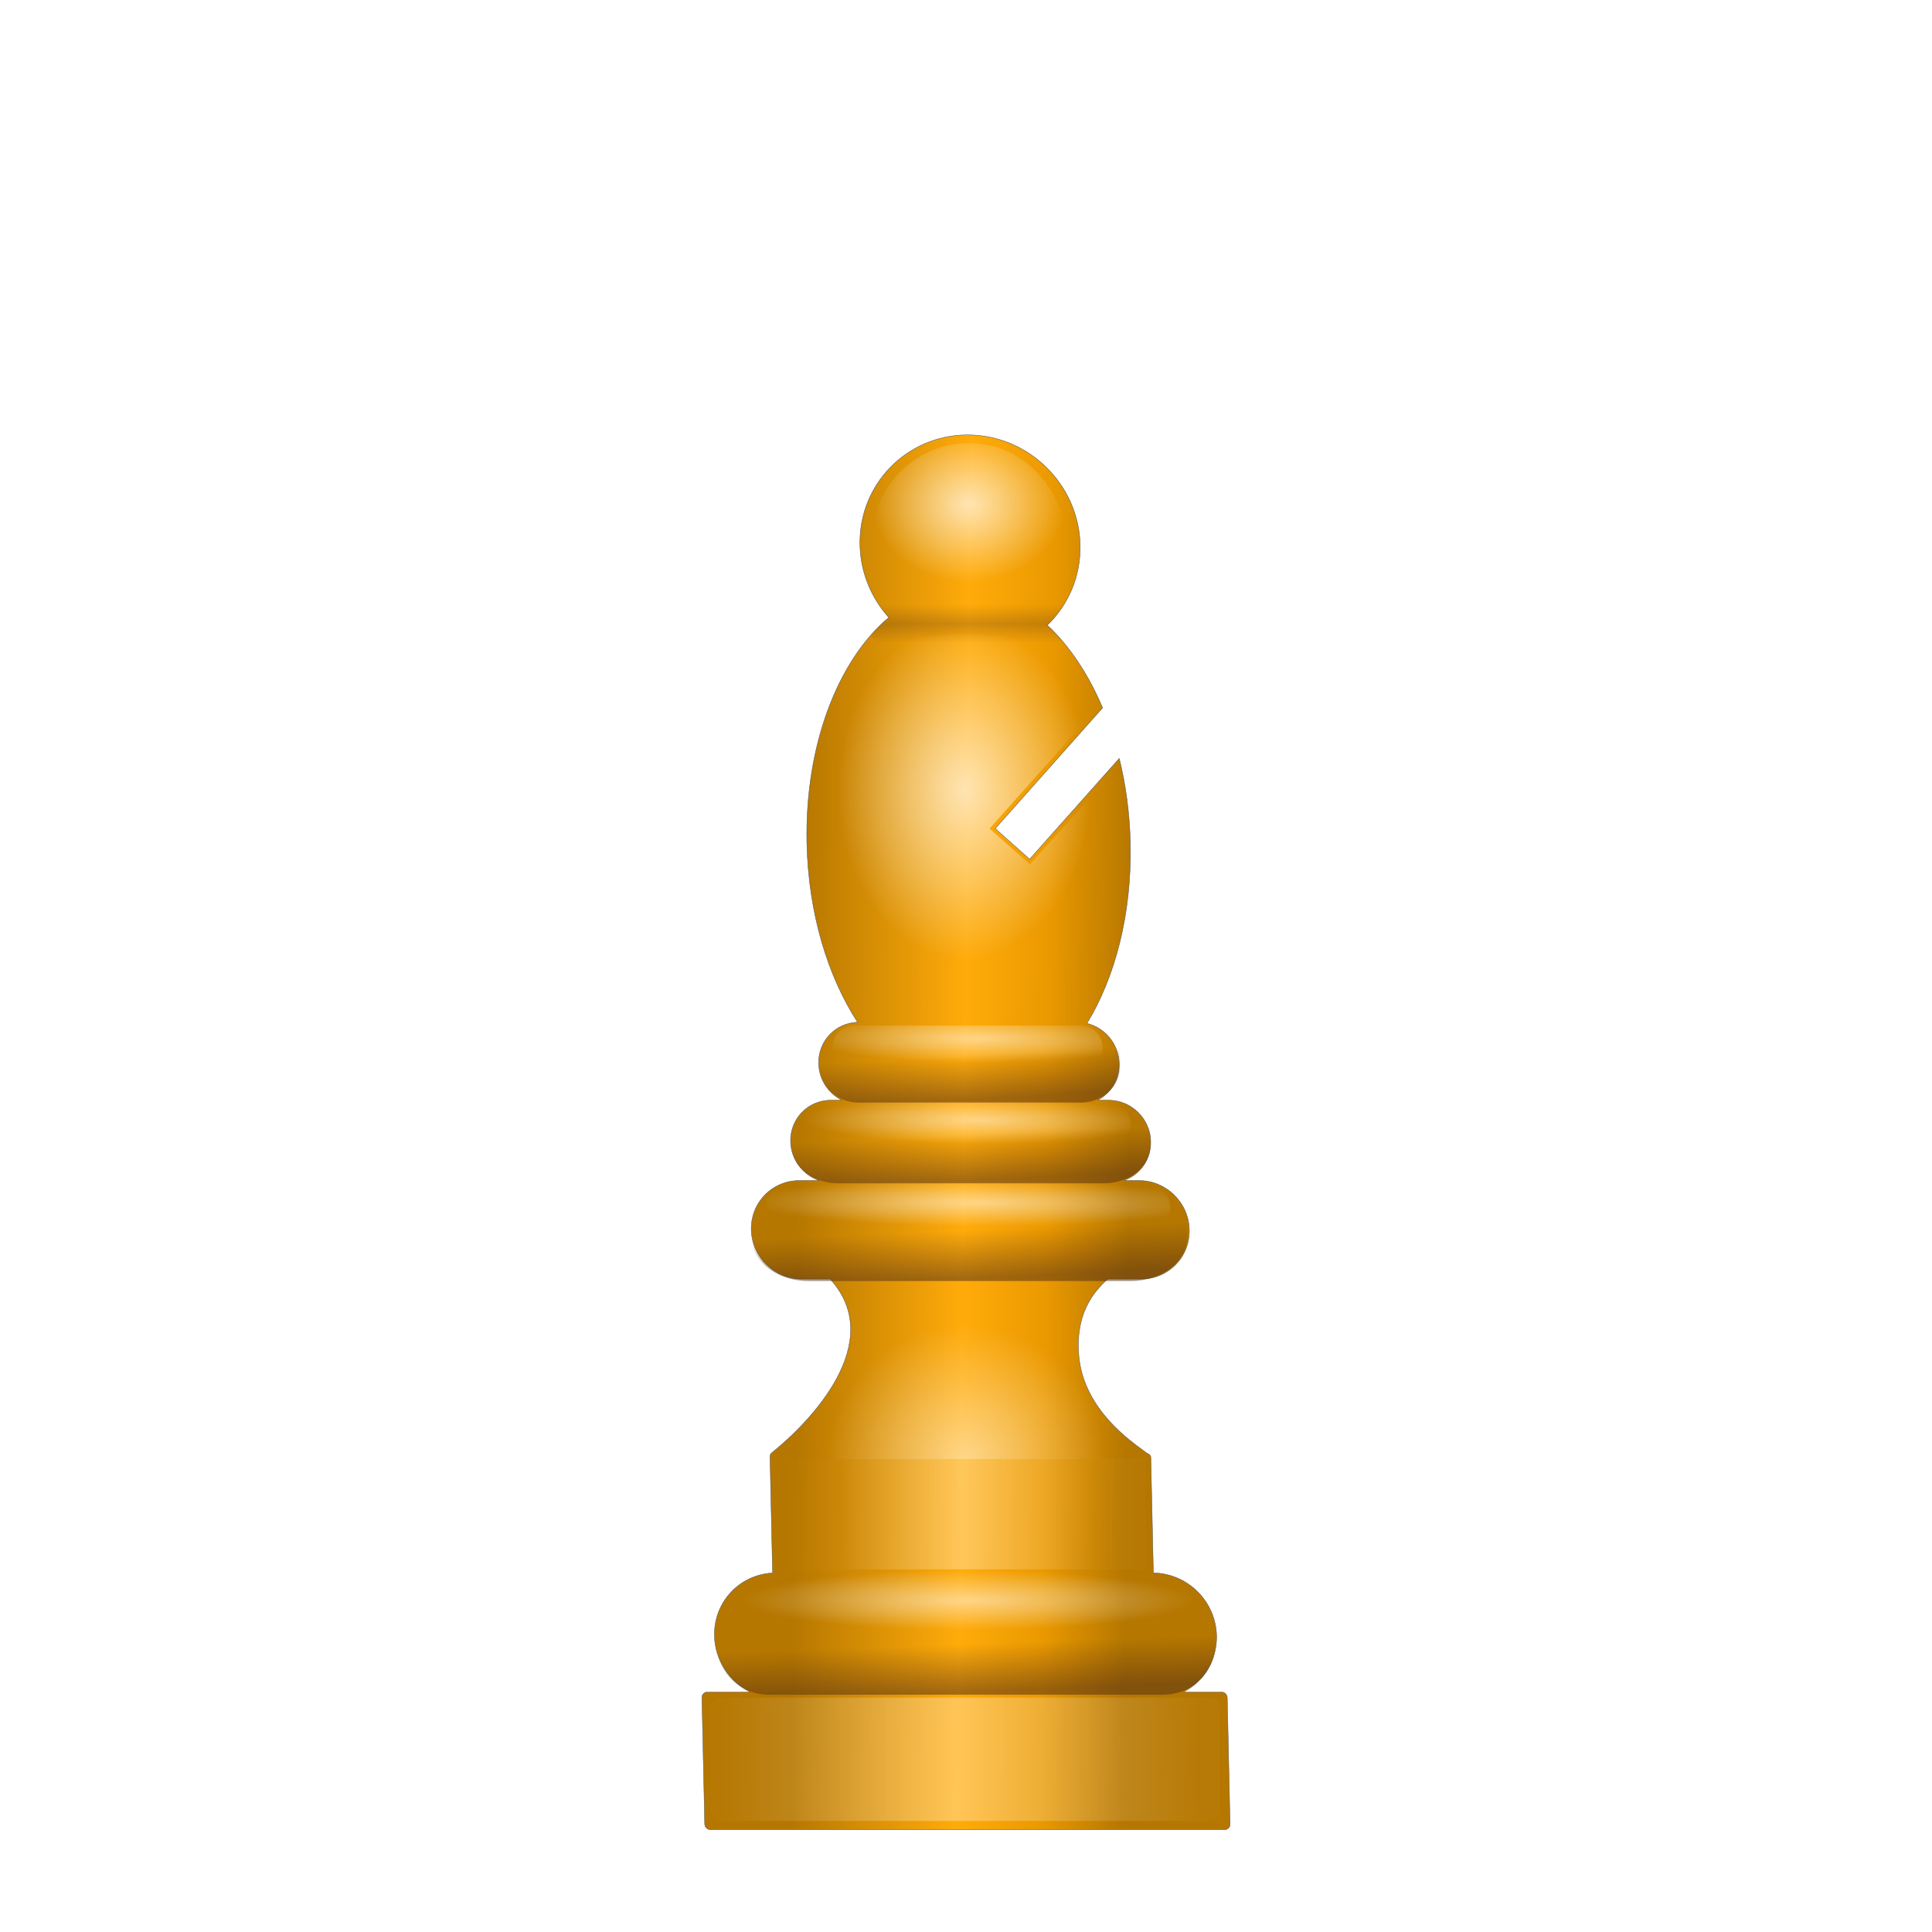
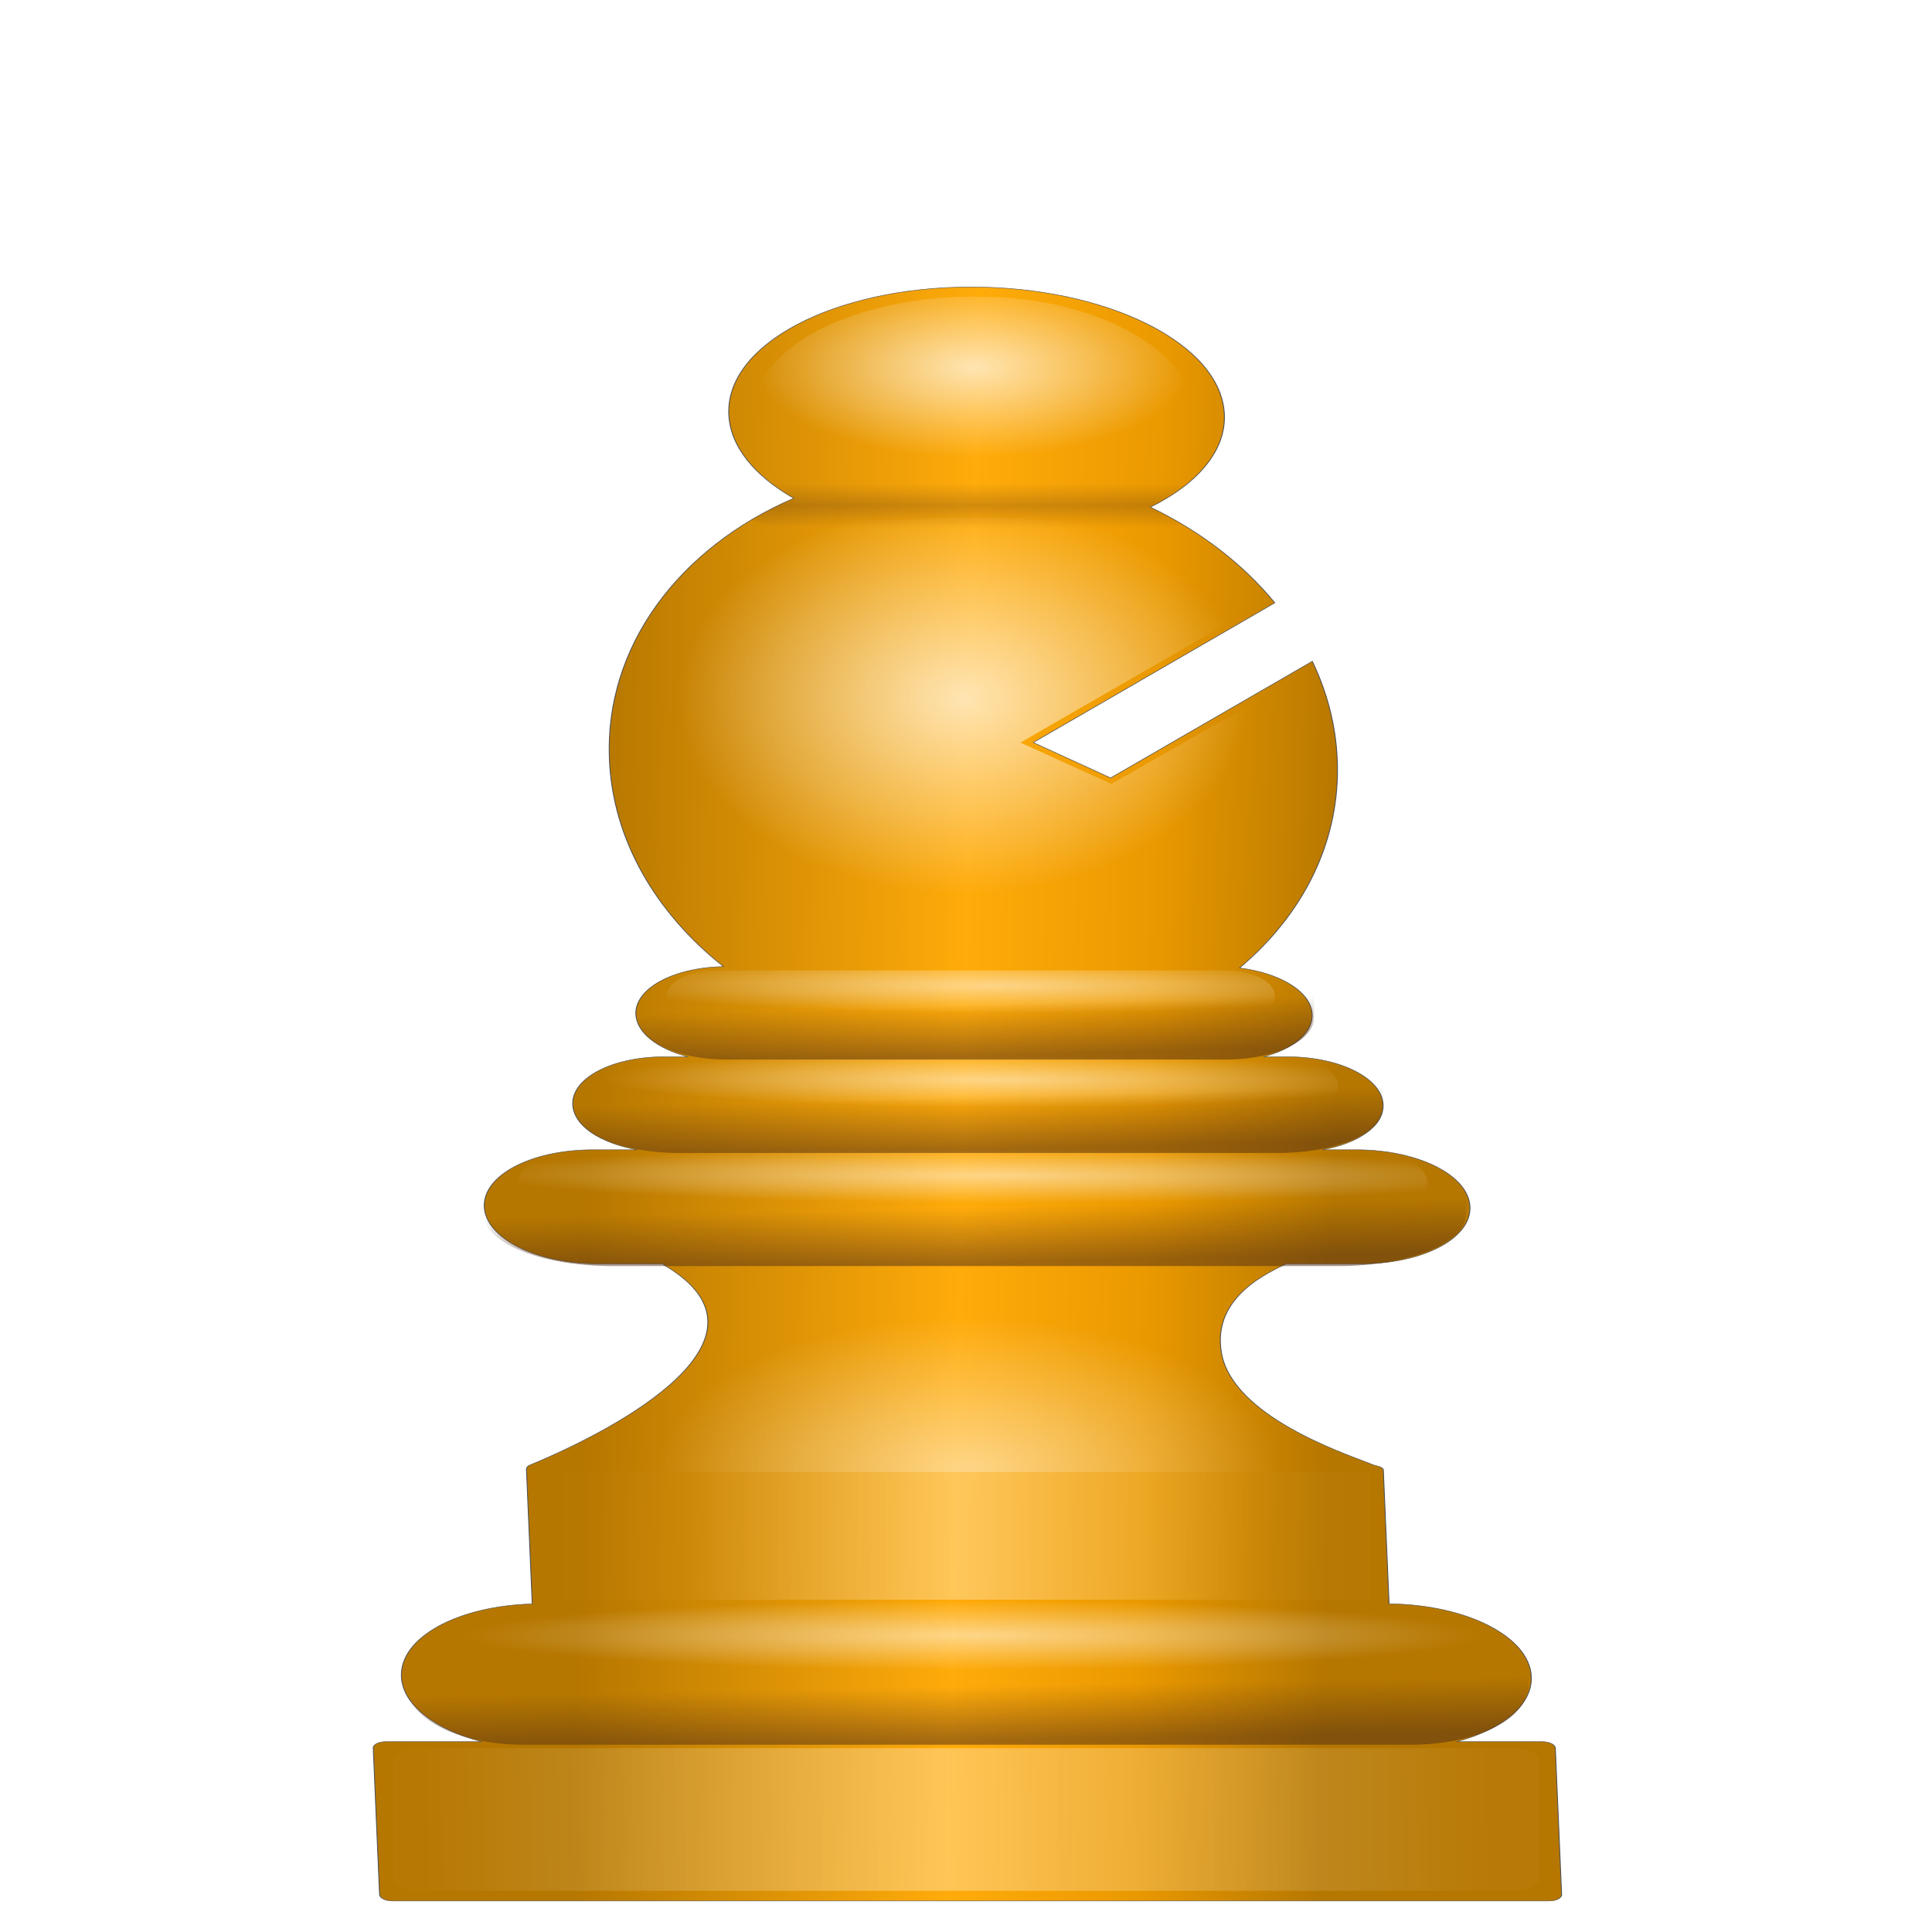
- <svg xmlns="http://www.w3.org/2000/svg" xmlns:xlink="http://www.w3.org/1999/xlink" version="1.0" width="45" height="45" id="svg3128">
+ <svg xmlns="http://www.w3.org/2000/svg" xmlns:xlink="http://www.w3.org/1999/xlink" version="1.0" width="35" height="35" id="svg3128">
  <defs id="defs3130">
    <linearGradient x1="-737.646" y1="-768.342" x2="-738.576" y2="-791.406" id="linearGradient5774" xlink:href="#linearGradient3525" gradientUnits="userSpaceOnUse" gradientTransform="matrix(1.142697,0,0,1,-508.0527,363.4624)" />
    <linearGradient x1="-737.646" y1="-768.342" x2="-738.576" y2="-791.406" id="linearGradient5777" xlink:href="#linearGradient3525" gradientUnits="userSpaceOnUse" gradientTransform="matrix(0.6886512,0,0,0.9360741,-838.8327,23.99669)" />
    <linearGradient x1="-737.646" y1="-768.342" x2="-738.576" y2="-791.406" id="linearGradient5780" xlink:href="#linearGradient3525" gradientUnits="userSpaceOnUse" gradientTransform="matrix(0.8234873,0,0,0.9627099,-739.5158,84.0206)" />
    <linearGradient x1="-443.979" y1="-730.861" x2="-443.979" y2="-711.887" id="linearGradient5783" xlink:href="#linearGradient5680" gradientUnits="userSpaceOnUse" gradientTransform="translate(-908.5234,-207.2751)" spreadMethod="pad" />
    <linearGradient x1="-737.646" y1="-768.342" x2="-738.576" y2="-791.406" id="linearGradient5786" xlink:href="#linearGradient3525" gradientUnits="userSpaceOnUse" gradientTransform="translate(-610.931,160.5527)" />
    <radialGradient cx="152.898" cy="886.255" r="66.244" fx="152.898" fy="886.255" id="radialGradient5789" xlink:href="#linearGradient4228" gradientUnits="userSpaceOnUse" gradientTransform="matrix(-1.375739,-1.1499432e-6,-1.1383924e-6,1.329109,-1134.658,-1696.952)" />
    <linearGradient x1="41.734" y1="-264.4" x2="247.516" y2="-264.4" id="linearGradient5792" xlink:href="#linearGradient3181" gradientUnits="userSpaceOnUse" gradientTransform="matrix(1.026385,0,0,1.040653,1183.472,-216.8268)" />
    <linearGradient x1="-60.187" y1="-148.752" x2="333.222" y2="-145.025" id="linearGradient5795" xlink:href="#linearGradient3181" gradientUnits="userSpaceOnUse" gradientTransform="matrix(1,0,0,1.040653,1186.917,-216.8268)" />
    <radialGradient cx="154.256" cy="25.652" r="66.244" fx="154.256" fy="25.652" id="radialGradient5799" xlink:href="#linearGradient4228" gradientUnits="userSpaceOnUse" gradientTransform="matrix(2.23632,-4.0725502e-6,3.9455668e-7,0.2964392,999.1593,-457.2543)" />
    <radialGradient cx="154.655" cy="-2310.155" r="66.244" fx="154.655" fy="-2310.155" id="radialGradient5803" xlink:href="#linearGradient4228" gradientUnits="userSpaceOnUse" gradientTransform="matrix(-0.9551359,1.0902788e-7,0,0.7708882,-1196.237,793.6642)" />
    <radialGradient cx="158.469" cy="-2139.213" r="66.244" fx="158.469" fy="-2139.213" id="radialGradient5807" xlink:href="#linearGradient4228" gradientUnits="userSpaceOnUse" gradientTransform="matrix(-1.259312,2.244742e-4,2.9884657e-4,1.679626,-1145.971,2746.085)" />
-     <radialGradient cx="177.334" cy="-418.874" r="80.203" fx="177.334" fy="-418.874" id="radialGradient5810" xlink:href="#linearGradient5582" gradientUnits="userSpaceOnUse" gradientTransform="matrix(1.396471,-6.9195386e-3,7.2457912e-4,0.1462313,1092.098,-582.1712)" />
-     <radialGradient cx="177.581" cy="-695.897" r="80.203" fx="177.581" fy="-695.897" id="radialGradient5813" xlink:href="#linearGradient5582" gradientUnits="userSpaceOnUse" gradientTransform="matrix(1.06435,-6.9195386e-3,9.5066854e-4,0.14623,1151.089,-582.1717)" />
+     <radialGradient cx="177.334" cy="-418.874" r="80.203" fx="177.334" fy="-418.874" id="radialGradient5810" xlink:href="#linearGradient5582" gradientUnits="userSpaceOnUse" gradientTransform="matrix(1.396471,-0.00691954,7.2457912e-4,0.1462313,1092.098,-582.1712)" />
+     <radialGradient cx="177.581" cy="-695.897" r="80.203" fx="177.581" fy="-695.897" id="radialGradient5813" xlink:href="#linearGradient5582" gradientUnits="userSpaceOnUse" gradientTransform="matrix(1.06435,-0.00691954,9.5066854e-4,0.14623,1151.089,-582.1717)" />
    <linearGradient id="linearGradient5582">
      <stop id="stop5584" style="stop-color:#ffffff;stop-opacity:1" offset="0" />
      <stop id="stop5586" style="stop-color:#ffffff;stop-opacity:0" offset="1" />
    </linearGradient>
-     <radialGradient cx="177.826" cy="-969.125" r="80.203" fx="177.826" fy="-969.125" id="radialGradient5816" xlink:href="#linearGradient5582" gradientUnits="userSpaceOnUse" gradientTransform="matrix(1.06435,-6.9195386e-3,9.5066854e-4,0.14623,1151.089,-582.1717)" />
+     <radialGradient cx="177.826" cy="-969.125" r="80.203" fx="177.826" fy="-969.125" id="radialGradient5816" xlink:href="#linearGradient5582" gradientUnits="userSpaceOnUse" gradientTransform="matrix(1.06435,-0.00691954,9.5066854e-4,0.14623,1151.089,-582.1717)" />
    <linearGradient x1="-1428.205" y1="-618.366" x2="-1265.642" y2="-616.707" id="linearGradient5819" xlink:href="#linearGradient5840" gradientUnits="userSpaceOnUse" />
    <linearGradient x1="-737.646" y1="-768.342" x2="-738.576" y2="-791.406" id="linearGradient3677" xlink:href="#linearGradient3525" gradientUnits="userSpaceOnUse" gradientTransform="matrix(0.6766871,0,0,0.6309049,-530.4616,-375.497)" />
    <linearGradient x1="-737.646" y1="-768.342" x2="-738.576" y2="-791.406" id="linearGradient3673" xlink:href="#linearGradient3525" gradientUnits="userSpaceOnUse" gradientTransform="matrix(0.8150688,0,0,0.8788087,-428.5065,-146.0822)" />
    <linearGradient x1="-737.646" y1="-768.342" x2="-738.576" y2="-791.406" id="linearGradient3669" xlink:href="#linearGradient3525" gradientUnits="userSpaceOnUse" gradientTransform="translate(-293.4053,-4.44997)" />
    <linearGradient x1="-737.646" y1="-768.342" x2="-738.576" y2="-791.406" id="linearGradient3665" xlink:href="#linearGradient3525" gradientUnits="userSpaceOnUse" gradientTransform="matrix(1.119512,0,0,1.051939,-206.5186,401.066)" />
    <linearGradient id="linearGradient5420">
      <stop id="stop5422" style="stop-color:#ffffff;stop-opacity:1" offset="0" />
      <stop id="stop5424" style="stop-color:#ffffff;stop-opacity:0" offset="1" />
    </linearGradient>
    <radialGradient cx="-805.836" cy="-986.423" r="25.199" fx="-805.836" fy="-986.423" id="radialGradient5790" xlink:href="#linearGradient5420" gradientUnits="userSpaceOnUse" gradientTransform="matrix(1.207347,2.0640784e-6,-1.0350872e-6,0.6995995,166.3835,-296.0836)" />
-     <radialGradient cx="-813.804" cy="-931.851" r="128.444" fx="-813.804" fy="-931.851" id="radialGradient3637" xlink:href="#linearGradient8558" gradientUnits="userSpaceOnUse" gradientTransform="matrix(-0.8986335,1.9940634e-2,3.9103012e-2,1.762193,-1722.11,590.2846)" />
+     <radialGradient cx="-813.804" cy="-931.851" r="128.444" fx="-813.804" fy="-931.851" id="radialGradient3637" xlink:href="#linearGradient8558" gradientUnits="userSpaceOnUse" gradientTransform="matrix(-0.8986335,0.01994063,0.03910301,1.762193,-1722.11,590.2846)" />
    <radialGradient cx="-820.078" cy="-748.451" r="82.007" fx="-820.078" fy="-748.451" id="radialGradient3640" xlink:href="#linearGradient3446" gradientUnits="userSpaceOnUse" gradientTransform="matrix(1.280422,-6.209337e-8,5.8586999e-7,0.1848759,2075.175,-664.9117)" />
    <radialGradient cx="-820.078" cy="-748.451" r="82.007" fx="-820.078" fy="-748.451" id="radialGradient3643" xlink:href="#linearGradient3446" gradientUnits="userSpaceOnUse" gradientTransform="matrix(1.076363,-5.2363565e-8,4.9250079e-7,0.1559065,1906.121,-729.9962)" />
    <radialGradient cx="155.569" cy="-469.582" r="66.244" fx="155.569" fy="-469.582" id="radialGradient3646" xlink:href="#linearGradient4228" gradientUnits="userSpaceOnUse" gradientTransform="matrix(1.355042,-3.6795125e-6,6.6053125e-7,0.2388394,815.6404,-771.8855)" />
    <radialGradient cx="152.898" cy="886.255" r="66.244" fx="152.898" fy="886.255" id="radialGradient3649" xlink:href="#linearGradient4228" gradientUnits="userSpaceOnUse" gradientTransform="matrix(-1.375739,-3.2714855e-6,-1.1383924e-6,3.781195,-817.5441,-3872.459)" />
    <linearGradient x1="41.734" y1="-264.4" x2="247.516" y2="-264.4" id="linearGradient3652" xlink:href="#linearGradient3181" gradientUnits="userSpaceOnUse" gradientTransform="matrix(1.026385,0,0,1.040653,866.3579,-219.16)" />
    <linearGradient x1="-60.187" y1="-148.752" x2="333.222" y2="-145.025" id="linearGradient3655" xlink:href="#linearGradient3181" gradientUnits="userSpaceOnUse" gradientTransform="matrix(1,0,0,1.040653,869.8025,-219.16)" />
    <radialGradient cx="154.256" cy="25.652" r="66.244" fx="154.256" fy="25.652" id="radialGradient3658" xlink:href="#linearGradient4228" gradientUnits="userSpaceOnUse" gradientTransform="matrix(2.23632,-4.0725502e-6,3.9455668e-7,0.2964392,682.0453,-459.5875)" />
    <linearGradient x1="-1107.805" y1="-788.849" x2="-946.494" y2="-790.222" id="linearGradient3661" xlink:href="#linearGradient5840" gradientUnits="userSpaceOnUse" />
    <linearGradient x1="-737.646" y1="-768.342" x2="-738.576" y2="-791.406" id="linearGradient11985" xlink:href="#linearGradient3525" gradientUnits="userSpaceOnUse" gradientTransform="matrix(1.126243,0,0,1,91.70154,364.2942)" />
    <linearGradient x1="-737.646" y1="-768.342" x2="-738.576" y2="-791.406" id="linearGradient11983" xlink:href="#linearGradient3525" gradientUnits="userSpaceOnUse" gradientTransform="matrix(0.6843937,0,0,0.9031811,-231.637,-160.8275)" />
    <linearGradient id="linearGradient5496">
      <stop id="stop5498" style="stop-color:#ffffff;stop-opacity:1" offset="0" />
      <stop id="stop5500" style="stop-color:#ffffff;stop-opacity:0" offset="1" />
    </linearGradient>
-     <radialGradient cx="-822.109" cy="-1076.481" r="62.19" fx="-822.109" fy="-1076.481" id="radialGradient11981" xlink:href="#linearGradient5496" gradientUnits="userSpaceOnUse" gradientTransform="matrix(-2.0654343e-2,1.568903,1.055561,1.3896287e-2,387.7352,153.8451)" />
-     <radialGradient cx="-813.804" cy="-931.851" r="128.444" fx="-813.804" fy="-931.851" id="radialGradient11979" xlink:href="#linearGradient8558" gradientUnits="userSpaceOnUse" gradientTransform="matrix(-0.8986335,1.9940634e-2,3.9103012e-2,1.762193,-1429.023,594.5518)" />
+     <radialGradient cx="-822.109" cy="-1076.481" r="62.19" fx="-822.109" fy="-1076.481" id="radialGradient11981" xlink:href="#linearGradient5496" gradientUnits="userSpaceOnUse" gradientTransform="matrix(-0.02065434,1.568903,1.055561,0.01389629,387.7352,153.8451)" />
+     <radialGradient cx="-813.804" cy="-931.851" r="128.444" fx="-813.804" fy="-931.851" id="radialGradient11979" xlink:href="#linearGradient8558" gradientUnits="userSpaceOnUse" gradientTransform="matrix(-0.8986335,0.01994063,0.03910301,1.762193,-1429.023,594.5518)" />
    <radialGradient cx="-820.078" cy="-748.451" r="82.007" fx="-820.078" fy="-748.451" id="radialGradient11977" xlink:href="#linearGradient3446" gradientUnits="userSpaceOnUse" gradientTransform="matrix(1.280422,-6.209337e-8,5.8586999e-7,0.1848759,1782.088,-660.6446)" />
    <linearGradient x1="-737.646" y1="-768.342" x2="-738.576" y2="-791.406" id="linearGradient11975" xlink:href="#linearGradient3525" gradientUnits="userSpaceOnUse" gradientTransform="matrix(0.8254883,0,0,0.9354541,-127.4648,-96.36177)" />
    <linearGradient id="linearGradient3446">
      <stop id="stop3448" style="stop-color:#ffffff;stop-opacity:1" offset="0" />
      <stop id="stop3450" style="stop-color:#ffffff;stop-opacity:0" offset="1" />
    </linearGradient>
    <radialGradient cx="-820.078" cy="-748.451" r="82.007" fx="-820.078" fy="-748.451" id="radialGradient11973" xlink:href="#linearGradient3446" gradientUnits="userSpaceOnUse" gradientTransform="matrix(1.076363,-5.2363565e-8,4.9250079e-7,0.1559065,1613.035,-725.7291)" />
    <radialGradient cx="155.569" cy="-469.582" r="66.244" fx="155.569" fy="-469.582" id="radialGradient11971" xlink:href="#linearGradient4228" gradientUnits="userSpaceOnUse" gradientTransform="matrix(1.355042,-3.6795125e-6,6.6053125e-7,0.2388394,522.554,-767.6184)" />
    <radialGradient cx="152.898" cy="886.255" r="66.244" fx="152.898" fy="886.255" id="radialGradient11969" xlink:href="#linearGradient4228" gradientUnits="userSpaceOnUse" gradientTransform="matrix(-1.375739,-3.2714855e-6,-1.1383924e-6,3.781195,-524.4577,-3868.192)" />
    <linearGradient x1="41.734" y1="-264.4" x2="247.516" y2="-264.4" id="linearGradient11967" xlink:href="#linearGradient3181" gradientUnits="userSpaceOnUse" gradientTransform="matrix(1.026385,0,0,1.040653,573.2715,-214.8929)" />
    <linearGradient x1="-60.187" y1="-148.752" x2="333.222" y2="-145.025" id="linearGradient11965" xlink:href="#linearGradient3181" gradientUnits="userSpaceOnUse" gradientTransform="matrix(1,0,0,1.040653,576.716,-214.8929)" />
    <radialGradient cx="154.256" cy="25.652" r="66.244" fx="154.256" fy="25.652" id="radialGradient11963" xlink:href="#linearGradient4228" gradientUnits="userSpaceOnUse" gradientTransform="matrix(2.23632,-4.0725502e-6,3.9455668e-7,0.2964392,388.9589,-455.3204)" />
    <linearGradient x1="-737.646" y1="-768.342" x2="-738.576" y2="-791.406" id="linearGradient11961" xlink:href="#linearGradient3525" gradientUnits="userSpaceOnUse" />
    <linearGradient x1="-813.761" y1="-772.046" x2="-652.45" y2="-777.62" id="linearGradient11959" xlink:href="#linearGradient5840" gradientUnits="userSpaceOnUse" />
    <linearGradient x1="-737.646" y1="-768.342" x2="-738.576" y2="-791.406" id="linearGradient5871" xlink:href="#linearGradient3525" gradientUnits="userSpaceOnUse" gradientTransform="matrix(0.901854,0,0,0.571795,-970.9339,39.0324)" />
    <linearGradient x1="-737.646" y1="-768.342" x2="-738.576" y2="-791.406" id="linearGradient5874" xlink:href="#linearGradient3525" gradientUnits="userSpaceOnUse" gradientTransform="matrix(0.5213584,0,0,0.571795,-1253.373,-176.4262)" />
    <linearGradient x1="-737.646" y1="-768.342" x2="-738.576" y2="-791.406" id="linearGradient5877" xlink:href="#linearGradient3525" gradientUnits="userSpaceOnUse" gradientTransform="matrix(0.7095268,0,0,1,-1113.754,118.2257)" />
    <linearGradient x1="-443.979" y1="-728.637" x2="-443.979" y2="-717.446" id="linearGradient5880" xlink:href="#linearGradient5680" gradientUnits="userSpaceOnUse" gradientTransform="matrix(1.644865,0,0,1,-914.4795,15.8421)" spreadMethod="pad" />
    <linearGradient x1="41.734" y1="-264.4" x2="247.516" y2="-264.4" id="linearGradient5883" xlink:href="#linearGradient3181" gradientUnits="userSpaceOnUse" gradientTransform="matrix(0.8684956,0,0,1.876428,1494.303,-268.1801)" />
-     <radialGradient cx="-289.323" cy="-423.346" r="99.436" fx="-289.323" fy="-423.346" id="radialGradient5886" xlink:href="#linearGradient8558" gradientUnits="userSpaceOnUse" gradientTransform="matrix(0.5378467,-4.7434514e-3,7.0968356e-4,0.1289604,1790.469,-586.8958)" />
-     <radialGradient cx="-289.323" cy="-423.346" r="99.436" fx="-289.323" fy="-423.346" id="radialGradient5889" xlink:href="#linearGradient8558" gradientUnits="userSpaceOnUse" gradientTransform="matrix(0.7480353,-7.2990757e-3,9.8702541e-4,0.1984403,1850.458,-606.3298)" />
+     <radialGradient cx="-289.323" cy="-423.346" r="99.436" fx="-289.323" fy="-423.346" id="radialGradient5886" xlink:href="#linearGradient8558" gradientUnits="userSpaceOnUse" gradientTransform="matrix(0.5378467,-0.00474345,7.0968356e-4,0.1289604,1790.469,-586.8958)" />
+     <radialGradient cx="-289.323" cy="-423.346" r="99.436" fx="-289.323" fy="-423.346" id="radialGradient5889" xlink:href="#linearGradient8558" gradientUnits="userSpaceOnUse" gradientTransform="matrix(0.7480353,-0.00729908,9.8702541e-4,0.1984403,1850.458,-606.3298)" />
    <linearGradient id="linearGradient8558">
      <stop id="stop8560" style="stop-color:#ffffff;stop-opacity:1" offset="0" />
      <stop id="stop8562" style="stop-color:#ffffff;stop-opacity:0" offset="1" />
    </linearGradient>
-     <radialGradient cx="-289.323" cy="-423.346" r="99.436" fx="-289.323" fy="-423.346" id="radialGradient5892" xlink:href="#linearGradient8558" gradientUnits="userSpaceOnUse" gradientTransform="matrix(1.04715,-5.311368e-3,1.3817042e-3,0.1444004,1936.594,-376.269)" />
+     <radialGradient cx="-289.323" cy="-423.346" r="99.436" fx="-289.323" fy="-423.346" id="radialGradient5892" xlink:href="#linearGradient8558" gradientUnits="userSpaceOnUse" gradientTransform="matrix(1.04715,-0.00531137,0.0013817,0.1444004,1936.594,-376.269)" />
    <radialGradient cx="152.898" cy="886.255" r="66.244" fx="152.898" fy="886.255" id="radialGradient5895" xlink:href="#linearGradient4228" gradientUnits="userSpaceOnUse" gradientTransform="matrix(-1.456268,-2.164374e-6,-1.8315257e-6,2.252527,-1410.052,-2450.133)" />
    <linearGradient x1="41.734" y1="-264.4" x2="247.516" y2="-264.4" id="linearGradient5898" xlink:href="#linearGradient3181" gradientUnits="userSpaceOnUse" gradientTransform="matrix(1.148526,0,0,1.053263,1451.092,-92.78182)" />
    <linearGradient x1="-1702.272" y1="-622.191" x2="-1568.028" y2="-623.783" id="linearGradient5901" xlink:href="#linearGradient5840" gradientUnits="userSpaceOnUse" />
    <linearGradient id="linearGradient9854">
      <stop id="stop9856" style="stop-color:#7c5000;stop-opacity:0.698" offset="0" />
      <stop id="stop9858" style="stop-color:#9e6700;stop-opacity:0" offset="1" />
    </linearGradient>
    <linearGradient x1="-1991.317" y1="-665.365" x2="-1921.168" y2="-669.299" id="linearGradient12101" xlink:href="#linearGradient9854" gradientUnits="userSpaceOnUse" gradientTransform="translate(14.07862,5.528165)" />
-     <radialGradient cx="-1890.621" cy="-704.36" r="37.579" fx="-1890.621" fy="-704.36" id="radialGradient12104" xlink:href="#linearGradient5946" gradientUnits="userSpaceOnUse" gradientTransform="matrix(2.125536,0.1743785,-4.8309293e-2,0.588852,2105.968,46.97171)" />
+     <radialGradient cx="-1890.621" cy="-704.36" r="37.579" fx="-1890.621" fy="-704.36" id="radialGradient12104" xlink:href="#linearGradient5946" gradientUnits="userSpaceOnUse" gradientTransform="matrix(2.125536,0.1743785,-0.04830929,0.588852,2105.968,46.97171)" />
    <linearGradient id="linearGradient5946">
      <stop id="stop5952" style="stop-color:#c37f00;stop-opacity:0.698" offset="0" />
      <stop id="stop5954" style="stop-color:#9e6700;stop-opacity:0" offset="1" />
    </linearGradient>
    <radialGradient cx="-1817.361" cy="-512.957" r="38.487" fx="-1817.361" fy="-512.957" id="radialGradient12107" xlink:href="#linearGradient5946" gradientUnits="userSpaceOnUse" gradientTransform="matrix(0.6848221,0.4325177,-0.6351351,1.005634,-892.9723,799.2815)" />
    <linearGradient x1="-737.646" y1="-768.342" x2="-738.576" y2="-791.406" id="linearGradient12110" xlink:href="#linearGradient3525" gradientUnits="userSpaceOnUse" gradientTransform="matrix(0.9675805,0,0,1,-1172.331,378.9221)" />
    <radialGradient cx="-388.359" cy="-695.49" r="25.15" fx="-388.359" fy="-695.49" id="radialGradient12113" xlink:href="#linearGradient10876" gradientUnits="userSpaceOnUse" gradientTransform="matrix(-2.06171,-2.466233,-0.9267371,1.464039,-3265.262,-538.5127)" />
    <radialGradient cx="-388.359" cy="-695.49" r="25.15" fx="-388.359" fy="-695.49" id="radialGradient12116" xlink:href="#linearGradient10876" gradientUnits="userSpaceOnUse" gradientTransform="matrix(-2.127775,-0.7659825,-0.19245,1.182872,-2867.193,-223.0554)" />
    <radialGradient cx="-310.313" cy="-467.071" r="85.877" fx="-310.313" fy="-467.071" id="radialGradient12119" xlink:href="#linearGradient4228" gradientUnits="userSpaceOnUse" gradientTransform="matrix(-0.4162423,-2.159265,-0.8154007,0.2527145,-2387.886,-1004.893)" />
    <linearGradient id="linearGradient10876">
      <stop id="stop10878" style="stop-color:#ffffff;stop-opacity:1" offset="0" />
      <stop id="stop10880" style="stop-color:#ffffff;stop-opacity:0" offset="1" />
    </linearGradient>
-     <radialGradient cx="-395.669" cy="-702.503" r="25.15" fx="-395.669" fy="-702.503" id="radialGradient12122" xlink:href="#linearGradient10876" gradientUnits="userSpaceOnUse" gradientTransform="matrix(-0.8792228,5.0911946e-3,-9.3106379e-3,0.3022382,-2155.131,-505.9624)" />
-     <radialGradient cx="-334.302" cy="-764.838" r="94.433" fx="-334.302" fy="-764.838" id="radialGradient12125" xlink:href="#linearGradient4228" gradientUnits="userSpaceOnUse" gradientTransform="matrix(-1.490001,-0.2147937,-2.9131883e-2,0.1970226,-2378.05,-697.7724)" />
+     <radialGradient cx="-395.669" cy="-702.503" r="25.15" fx="-395.669" fy="-702.503" id="radialGradient12122" xlink:href="#linearGradient10876" gradientUnits="userSpaceOnUse" gradientTransform="matrix(-0.8792228,0.00509119,-0.00931064,0.3022382,-2155.131,-505.9624)" />
+     <radialGradient cx="-334.302" cy="-764.838" r="94.433" fx="-334.302" fy="-764.838" id="radialGradient12125" xlink:href="#linearGradient4228" gradientUnits="userSpaceOnUse" gradientTransform="matrix(-1.490001,-0.2147937,-0.02913188,0.1970226,-2378.05,-697.7724)" />
    <linearGradient x1="-60.187" y1="-148.752" x2="333.222" y2="-145.025" id="linearGradient12128" xlink:href="#linearGradient3181" gradientUnits="userSpaceOnUse" gradientTransform="matrix(0.8289305,0,0,0.8363793,1750.709,-237.9766)" />
-     <radialGradient cx="380.796" cy="-195.182" r="66.244" fx="380.796" fy="-195.182" id="radialGradient12131" xlink:href="#linearGradient4228" gradientUnits="userSpaceOnUse" gradientTransform="matrix(2.096371,3.562401e-3,-1.1799847e-3,0.321934,1084.624,-371.0464)" />
+     <radialGradient cx="380.796" cy="-195.182" r="66.244" fx="380.796" fy="-195.182" id="radialGradient12131" xlink:href="#linearGradient4228" gradientUnits="userSpaceOnUse" gradientTransform="matrix(2.096371,0.0035624,-0.00117998,0.321934,1084.624,-371.0464)" />
    <linearGradient x1="-1982.307" y1="-606.728" x2="-1776.891" y2="-617.825" id="linearGradient12134" xlink:href="#linearGradient5840" gradientUnits="userSpaceOnUse" gradientTransform="translate(13.76493,4.740795)" />
    <linearGradient x1="-736.053" y1="-927.183" x2="-735.891" y2="-916.986" id="linearGradient12055" xlink:href="#linearGradient3525" gradientUnits="userSpaceOnUse" gradientTransform="matrix(0.9577117,0,0,0.5510574,-1436.858,-15.97734)" />
    <linearGradient id="linearGradient3525">
      <stop id="stop3527" style="stop-color:#502d16;stop-opacity:1" offset="0" />
      <stop id="stop3529" style="stop-color:#502d16;stop-opacity:0" offset="1" />
    </linearGradient>
    <linearGradient x1="-737.646" y1="-768.342" x2="-738.576" y2="-791.406" id="linearGradient12030" xlink:href="#linearGradient3525" gradientUnits="userSpaceOnUse" gradientTransform="matrix(0.9046787,0,0,0.9025273,-1474.872,309.877)" />
    <linearGradient id="linearGradient5680">
      <stop id="stop5682" style="stop-color:#502d16;stop-opacity:0" offset="0" />
      <stop id="stop5686" style="stop-color:#502d16;stop-opacity:0.498" offset="0.5" />
      <stop id="stop5684" style="stop-color:#502d16;stop-opacity:0" offset="1" />
    </linearGradient>
    <linearGradient x1="-443.979" y1="-730.861" x2="-443.979" y2="-711.887" id="linearGradient12033" xlink:href="#linearGradient5680" gradientUnits="userSpaceOnUse" gradientTransform="matrix(1,0,0,0.5379167,-1699.446,-196.4223)" spreadMethod="pad" />
    <radialGradient cx="154.256" cy="25.652" r="66.244" fx="154.256" fy="25.652" id="radialGradient12036" xlink:href="#linearGradient4228" gradientUnits="userSpaceOnUse" gradientTransform="matrix(1.997649,-4.0725502e-6,3.5244767e-7,0.2964392,1838.549,-418.3847)" />
    <radialGradient cx="154.655" cy="-2310.155" r="66.244" fx="154.655" fy="-2310.155" id="radialGradient12039" xlink:href="#linearGradient4228" gradientUnits="userSpaceOnUse" gradientTransform="matrix(-0.9551359,1.0902788e-7,0,0.7708882,-1986.266,1120.764)" />
    <radialGradient cx="-582.549" cy="-495.996" r="65.009" fx="-582.549" fy="-495.996" id="radialGradient12042" xlink:href="#linearGradient4228" gradientUnits="userSpaceOnUse" gradientTransform="matrix(-1.222056,-4.1308823e-7,-1.4469882e-7,0.4314167,-2844.806,-357.9894)" />
    <linearGradient id="linearGradient4228">
      <stop id="stop4230" style="stop-color:#ffffff;stop-opacity:1" offset="0" />
      <stop id="stop3161" style="stop-color:#ffffff;stop-opacity:0" offset="0.747" />
      <stop id="stop4232" style="stop-color:#ffffff;stop-opacity:0" offset="1" />
    </linearGradient>
    <radialGradient cx="152.898" cy="886.255" r="66.244" fx="152.898" fy="886.255" id="radialGradient12045" xlink:href="#linearGradient4228" gradientUnits="userSpaceOnUse" gradientTransform="matrix(-1.375739,-1.1499432e-6,-1.1383924e-6,1.329109,-1928.526,-1605.592)" />
    <linearGradient id="linearGradient3181">
      <stop id="stop3183" style="stop-color:#ffffff;stop-opacity:0" offset="0" />
      <stop id="stop3189" style="stop-color:#ffffff;stop-opacity:0.069" offset="0.267" />
      <stop id="stop3185" style="stop-color:#ffffff;stop-opacity:0.866" offset="0.57" />
      <stop id="stop3191" style="stop-color:#ffffff;stop-opacity:0.045" offset="0.856" />
      <stop id="stop3187" style="stop-color:#ffffff;stop-opacity:0" offset="1" />
    </linearGradient>
    <linearGradient x1="41.734" y1="-264.4" x2="247.516" y2="-264.4" id="linearGradient12048" xlink:href="#linearGradient3181" gradientUnits="userSpaceOnUse" gradientTransform="matrix(1.026385,0,0,0.834419,1975.1,-137.6011)" />
    <linearGradient id="linearGradient5840">
      <stop id="stop5842" style="stop-color:#b67700;stop-opacity:1" offset="0" />
      <stop id="stop5846" style="stop-color:#ffab0a;stop-opacity:1" offset="0.5" />
      <stop id="stop3521" style="stop-color:#ea9900;stop-opacity:1" offset="0.75" />
      <stop id="stop5844" style="stop-color:#b67700;stop-opacity:1" offset="1" />
    </linearGradient>
    <linearGradient x1="-2199.86" y1="-535.625" x2="-2067.669" y2="-536.11" id="linearGradient12051" xlink:href="#linearGradient5840" gradientUnits="userSpaceOnUse" gradientTransform="translate(0,0.8987752)" />
  </defs>
-   <g id="layer1">
-     <g transform="matrix(4.7482665e-2,0,0,4.7482665e-2,86.37779,58.62336)" id="g10865">
-       <path d="M -1344.494,-1021.294 C -1314.677,-1021.294 -1289.943,-997.094 -1289.283,-967.278 C -1288.94,-951.786 -1295.169,-937.81 -1305.41,-927.957 C -1294.566,-917.846 -1285.256,-903.925 -1278.283,-887.404 L -1330.943,-828.187 L -1314.07,-813.168 L -1270.108,-862.605 C -1266.893,-849.582 -1264.993,-835.577 -1264.67,-820.982 C -1263.907,-786.481 -1272.095,-755.236 -1285.973,-732.622 C -1277.068,-730.455 -1270.357,-722.506 -1270.145,-712.962 C -1269.971,-705.091 -1274.27,-698.301 -1280.722,-694.944 L -1275.372,-694.944 C -1264.154,-694.944 -1254.927,-685.916 -1254.678,-674.699 C -1254.481,-665.786 -1260.021,-658.255 -1267.93,-655.536 L -1260.44,-655.536 C -1247.052,-655.536 -1236.036,-644.759 -1235.74,-631.371 C -1235.443,-617.984 -1245.982,-607.207 -1259.37,-607.207 L -1275.82,-607.207 C -1279.133,-603.849 -1292.176,-593.495 -1289.897,-569.242 C -1287.41,-542.777 -1263.572,-527.097 -1257.864,-522.779 C -1255.854,-520.986 -1255.21,-521.698 -1254.629,-520.017 L -1253.372,-463.064 C -1236.514,-462.765 -1222.738,-449.117 -1222.363,-432.192 C -1222.096,-420.117 -1228.726,-409.702 -1238.664,-404.618 L -1219.949,-404.618 C -1218.422,-404.618 -1217.158,-403.395 -1217.125,-401.868 L -1215.756,-339.85 C -1215.722,-338.323 -1216.929,-337.1 -1218.456,-337.1 L -1470.644,-337.1 C -1472.171,-337.1 -1473.422,-338.323 -1473.456,-339.85 L -1474.825,-401.868 C -1474.859,-403.395 -1473.664,-404.618 -1472.137,-404.618 L -1451.17,-404.618 C -1461.334,-409.702 -1468.423,-420.117 -1468.69,-432.192 C -1469.057,-448.74 -1456.475,-462.158 -1440.17,-463.026 L -1441.427,-520.017 C -1441.442,-520.669 -1441.232,-521.263 -1440.867,-521.734 C -1420.862,-537.727 -1384.482,-576.172 -1411.514,-606.759 C -1411.492,-606.913 -1411.453,-607.058 -1411.401,-607.207 L -1425.923,-607.207 C -1439.31,-607.207 -1450.326,-617.984 -1450.623,-631.371 C -1450.919,-644.759 -1440.38,-655.536 -1426.993,-655.536 L -1417.25,-655.536 C -1425.277,-658.256 -1431.138,-665.788 -1431.336,-674.699 C -1431.584,-685.916 -1422.756,-694.944 -1411.538,-694.944 L -1406.2,-694.944 C -1412.801,-698.301 -1417.399,-705.091 -1417.573,-712.962 C -1417.816,-723.947 -1409.355,-732.823 -1398.473,-733.195 C -1413.141,-755.763 -1422.59,-786.768 -1423.347,-820.982 C -1424.412,-869.085 -1408.035,-910.857 -1383.168,-931.727 C -1391.697,-941.23 -1397.014,-953.666 -1397.316,-967.278 C -1397.976,-997.094 -1374.311,-1021.294 -1344.494,-1021.294 z" id="path5656" style="fill:url(#linearGradient5819);fill-opacity:1;fill-rule:nonzero;stroke:#525252;stroke-width:0.199;stroke-linecap:butt;stroke-linejoin:miter;marker:none;marker-start:none;marker-mid:none;marker-end:none;stroke-miterlimit:4;stroke-dasharray:none;stroke-dashoffset:0;stroke-opacity:1;visibility:visible;display:inline;overflow:visible;enable-background:accumulate" />
-       <rect width="132.489" height="21.438" ry="10.719" x="1278.305" y="-731.581" transform="scale(-1,1)" id="rect5658" style="opacity:0.515;fill:url(#radialGradient5816);fill-opacity:1;fill-rule:nonzero;stroke:none;stroke-width:0.662;stroke-linecap:butt;stroke-linejoin:miter;marker:none;marker-start:none;marker-mid:none;marker-end:none;stroke-miterlimit:4;stroke-dasharray:none;stroke-dashoffset:0;stroke-opacity:1;visibility:visible;display:inline;overflow:visible;enable-background:accumulate" />
-       <rect width="160.407" height="23.457" ry="11.728" x="1264.394" y="-694.291" transform="scale(-1,1)" id="rect5660" style="opacity:0.515;fill:url(#radialGradient5813);fill-opacity:1;fill-rule:nonzero;stroke:none;stroke-width:0.662;stroke-linecap:butt;stroke-linejoin:miter;marker:none;marker-start:none;marker-mid:none;marker-end:none;stroke-miterlimit:4;stroke-dasharray:none;stroke-dashoffset:0;stroke-opacity:1;visibility:visible;display:inline;overflow:visible;enable-background:accumulate" />
-       <rect width="198.234" height="27.337" ry="13.669" x="1244.993" y="-655.161" transform="scale(-1,1)" id="rect5662" style="opacity:0.515;fill:url(#radialGradient5810);fill-opacity:1;fill-rule:nonzero;stroke:none;stroke-width:0.662;stroke-linecap:butt;stroke-linejoin:miter;marker:none;marker-start:none;marker-mid:none;marker-end:none;stroke-miterlimit:4;stroke-dasharray:none;stroke-dashoffset:0;stroke-opacity:1;visibility:visible;display:inline;overflow:visible;enable-background:accumulate" />
-       <path d="M -1369.329,-922.157 C -1354.075,-922.816 -1334.679,-925.498 -1319.454,-920.47 C -1303.113,-909.63 -1292.301,-900.367 -1285.297,-882.407 C -1301.179,-864.539 -1317.857,-846.045 -1333.718,-828.159 C -1327.134,-822.229 -1320.542,-816.53 -1313.909,-810.655 C -1301.827,-824.139 -1289.033,-838.174 -1276.985,-851.689 C -1271.055,-813.624 -1276.064,-764.398 -1297.079,-731.626 C -1329.818,-731.626 -1362.558,-731.626 -1395.297,-731.626 C -1418.449,-768.034 -1422.477,-814.569 -1412.833,-856.002 C -1406.33,-881.819 -1393.528,-908.486 -1369.704,-922.407 L -1369.329,-922.157 z" id="path5664" style="opacity:0.685;fill:url(#radialGradient5807);fill-opacity:1;fill-rule:nonzero;stroke:none;stroke-width:0.662;stroke-linecap:butt;stroke-linejoin:miter;marker:none;marker-start:none;marker-mid:none;marker-end:none;stroke-miterlimit:4;stroke-dasharray:none;stroke-dashoffset:0;stroke-opacity:1;visibility:visible;display:inline;overflow:visible;enable-background:accumulate" />
-       <path d="M -1342.847,-1017.162 C -1314.026,-1017.559 -1290.185,-986.633 -1297.94,-958.849 C -1303.487,-932.767 -1334.344,-915.499 -1359.44,-925.068 C -1384.985,-933.213 -1399.293,-965.77 -1386.94,-989.849 C -1379.301,-1006.478 -1361.26,-1017.948 -1342.847,-1017.162 z" id="path5666" style="opacity:0.685;fill:url(#radialGradient5803);fill-opacity:1;fill-rule:nonzero;stroke:none;stroke-width:0.662;stroke-linecap:butt;stroke-linejoin:miter;marker:none;marker-start:none;marker-mid:none;marker-end:none;stroke-miterlimit:4;stroke-dasharray:none;stroke-dashoffset:0;stroke-opacity:1;visibility:visible;display:inline;overflow:visible;enable-background:accumulate" />
-       <rect width="234.698" height="54.121" ry="27.061" x="1226.776" y="-476.711" transform="scale(-1,1)" id="rect5668" style="opacity:0.515;fill:url(#radialGradient5799);fill-opacity:1;fill-rule:nonzero;stroke:none;stroke-width:0.662;stroke-linecap:butt;stroke-linejoin:miter;marker:none;marker-start:none;marker-mid:none;marker-end:none;stroke-miterlimit:4;stroke-dasharray:none;stroke-dashoffset:0;stroke-opacity:1;visibility:visible;display:inline;overflow:visible;enable-background:accumulate" />
-       <rect width="249.862" height="60.487" ry="5.294" x="1220.655" y="-401.869" transform="scale(-1,1)" id="rect5670" style="opacity:0.356;fill:url(#linearGradient5795);fill-opacity:1;fill-rule:nonzero;stroke:none;stroke-width:0.662;stroke-linecap:butt;stroke-linejoin:miter;marker:none;marker-start:none;marker-mid:none;marker-end:none;stroke-miterlimit:4;stroke-dasharray:none;stroke-dashoffset:0;stroke-opacity:1;visibility:visible;display:inline;overflow:visible;enable-background:accumulate" />
-       <rect width="180.076" height="54.347" ry="0" x="1257.443" y="-519.149" transform="scale(-1,1)" id="rect5672" style="opacity:0.376;fill:url(#linearGradient5792);fill-opacity:1;fill-rule:nonzero;stroke:none;stroke-width:0.662;stroke-linecap:butt;stroke-linejoin:miter;marker:none;marker-start:none;marker-mid:none;marker-end:none;stroke-miterlimit:4;stroke-dasharray:none;stroke-dashoffset:0;stroke-opacity:1;visibility:visible;display:inline;overflow:visible;enable-background:accumulate" />
-       <path d="M -1277.551,-607.039 L -1403.693,-606.228 C -1387.629,-562.404 -1418.401,-541.875 -1436.141,-519.023 L -1258.488,-519.023 C -1310.867,-556.858 -1293.522,-599.408 -1277.551,-607.039 z" id="path5674" style="opacity:0.515;fill:url(#radialGradient5789);fill-opacity:1;fill-rule:nonzero;stroke:none;stroke-width:0.662;stroke-linecap:butt;stroke-linejoin:miter;marker:none;marker-start:none;marker-mid:none;marker-end:none;stroke-miterlimit:4;stroke-dasharray:none;stroke-dashoffset:0;stroke-opacity:1;visibility:visible;display:inline;overflow:visible;enable-background:accumulate" />
-       <rect width="213.945" height="49.229" rx="27.866" ry="21.673" x="-1450.588" y="-655.468" id="rect3631" style="opacity:0.515;fill:url(#linearGradient5786);fill-opacity:1;fill-rule:nonzero;stroke:none;stroke-width:3.199;stroke-linecap:butt;stroke-linejoin:miter;marker:none;marker-start:none;marker-mid:none;marker-end:none;stroke-miterlimit:4;stroke-dasharray:none;stroke-dashoffset:0;stroke-opacity:1;visibility:visible;display:inline;overflow:visible;enable-background:accumulate" />
-       <path d="M -1367.844,-945.938 C -1376.751,-945.938 -1384.624,-943.896 -1389.719,-940.688 C -1387.83,-937.483 -1385.629,-934.473 -1383.156,-931.719 C -1386.361,-929.029 -1389.409,-925.977 -1392.312,-922.625 C -1387.595,-918.331 -1378.433,-915.438 -1367.844,-915.438 L -1320,-915.438 C -1311.225,-915.438 -1303.413,-917.436 -1298.312,-920.562 C -1300.59,-923.212 -1302.965,-925.692 -1305.406,-927.969 C -1301.891,-931.351 -1298.872,-935.22 -1296.406,-939.469 C -1301.327,-943.358 -1310.023,-945.938 -1320,-945.938 L -1367.844,-945.938 z" id="rect3733" style="opacity:0.515;fill:url(#linearGradient5783);fill-opacity:1;fill-rule:nonzero;stroke:none;stroke-width:3.199;stroke-linecap:butt;stroke-linejoin:miter;marker:none;marker-start:none;marker-mid:none;marker-end:none;stroke-miterlimit:4;stroke-dasharray:none;stroke-dashoffset:0;stroke-opacity:1;visibility:visible;display:inline;overflow:visible;enable-background:accumulate" />
-       <rect width="176.181" height="47.393" rx="22.947" ry="18.505" x="-1430.963" y="-701.571" id="rect5689" style="opacity:0.515;fill:url(#linearGradient5780);fill-opacity:1;fill-rule:nonzero;stroke:none;stroke-width:3.199;stroke-linecap:butt;stroke-linejoin:miter;marker:none;marker-start:none;marker-mid:none;marker-end:none;stroke-miterlimit:4;stroke-dasharray:none;stroke-dashoffset:0;stroke-opacity:1;visibility:visible;display:inline;overflow:visible;enable-background:accumulate" />
-       <rect width="147.334" height="46.082" rx="19.19" ry="17.73" x="-1417.064" y="-739.859" id="rect5693" style="opacity:0.515;fill:url(#linearGradient5777);fill-opacity:1;fill-rule:nonzero;stroke:none;stroke-width:3.199;stroke-linecap:butt;stroke-linejoin:miter;marker:none;marker-start:none;marker-mid:none;marker-end:none;stroke-miterlimit:4;stroke-dasharray:none;stroke-dashoffset:0;stroke-opacity:1;visibility:visible;display:inline;overflow:visible;enable-background:accumulate" />
-       <rect width="244.475" height="49.229" rx="25.468" ry="24.614" x="-1467.526" y="-452.558" id="rect5697" style="opacity:0.515;fill:url(#linearGradient5774);fill-opacity:1;fill-rule:nonzero;stroke:none;stroke-width:3.199;stroke-linecap:butt;stroke-linejoin:miter;marker:none;marker-start:none;marker-mid:none;marker-end:none;stroke-miterlimit:4;stroke-dasharray:none;stroke-dashoffset:0;stroke-opacity:1;visibility:visible;display:inline;overflow:visible;enable-background:accumulate" />
+   <g id="layer1" transform="matrix(1.75,0,0,0.9,-21.84848,-3.917747)">
+     <g transform="matrix(0.04748267,0,0,0.04748267,86.37779,58.62336)" id="g10865">
+       <path d="m -1344.494,-1021.294 c 29.817,0 54.551,24.2 55.211,54.016 0.343,15.491 -5.886,29.468 -16.127,39.321 10.843,10.111 20.153,24.032 27.126,40.553 l -52.66,59.218 16.873,15.019 43.962,-49.437 c 3.215,13.023 5.115,27.028 5.438,41.623 0.764,34.501 -7.425,65.746 -21.303,88.36 8.906,2.168 15.617,10.116 15.828,19.66 0.174,7.871 -4.125,14.661 -10.577,18.018 l 5.351,0 c 11.218,0 20.445,9.028 20.693,20.245 0.197,8.913 -5.343,16.444 -13.252,19.163 l 7.491,0 c 13.387,0 24.404,10.778 24.7,24.165 0.296,13.387 -10.242,24.165 -23.63,24.165 l -16.45,0 c -3.314,3.357 -16.357,13.711 -14.078,37.964 2.487,26.465 26.326,42.145 32.033,46.463 2.01,1.793 2.654,1.081 3.235,2.762 l 1.257,56.953 c 16.858,0.298 30.634,13.947 31.009,30.872 0.267,12.075 -6.362,22.489 -16.301,27.574 l 18.715,0 c 1.527,-4e-5 2.791,1.223 2.825,2.75 l 1.369,62.017 c 0.034,1.527 -1.173,2.75 -2.7,2.75 l -252.188,0 c -1.527,-4e-5 -2.778,-1.223 -2.812,-2.75 l -1.369,-62.017 c -0.034,-1.527 1.161,-2.75 2.688,-2.75 l 20.967,0 c -10.163,-5.085 -17.253,-15.499 -17.52,-27.574 -0.366,-16.548 12.215,-29.966 28.52,-30.834 l -1.257,-56.99 c -0.014,-0.652 0.195,-1.246 0.56,-1.717 20.005,-15.993 56.386,-54.438 29.354,-85.025 0.021,-0.154 0.061,-0.299 0.112,-0.448 l -14.521,0 c -13.387,0 -24.404,-10.778 -24.7,-24.165 -0.296,-13.387 10.242,-24.165 23.63,-24.165 l 9.743,0 c -8.027,-2.72 -13.888,-10.251 -14.086,-19.163 -0.248,-11.217 8.58,-20.245 19.797,-20.245 l 5.338,0 c -6.6,-3.357 -11.199,-10.147 -11.373,-18.018 -0.243,-10.985 8.218,-19.861 19.101,-20.233 -14.668,-22.568 -24.117,-53.573 -24.874,-87.787 -1.065,-48.103 15.312,-89.875 40.179,-110.745 -8.529,-9.502 -13.847,-21.938 -14.148,-35.55 -0.66,-29.817 23.005,-54.016 52.822,-54.016 z" id="path5656" style="fill:url(#linearGradient5819);fill-opacity:1;fill-rule:nonzero;stroke:#525252;stroke-width:0.199;stroke-linecap:butt;stroke-linejoin:miter;stroke-miterlimit:4;stroke-opacity:1;stroke-dasharray:none;stroke-dashoffset:0;marker:none;visibility:visible;display:inline;overflow:visible;enable-background:accumulate" />
+       <rect width="132.489" height="21.438" ry="10.719" x="1278.305" y="-731.581" transform="scale(-1,1)" id="rect5658" style="opacity:0.515;fill:url(#radialGradient5816);fill-opacity:1;fill-rule:nonzero;stroke:none;stroke-width:0.662;marker:none;visibility:visible;display:inline;overflow:visible;enable-background:accumulate" />
+       <rect width="160.407" height="23.457" ry="11.728" x="1264.394" y="-694.291" transform="scale(-1,1)" id="rect5660" style="opacity:0.515;fill:url(#radialGradient5813);fill-opacity:1;fill-rule:nonzero;stroke:none;stroke-width:0.662;marker:none;visibility:visible;display:inline;overflow:visible;enable-background:accumulate" />
+       <rect width="198.234" height="27.337" ry="13.669" x="1244.993" y="-655.161" transform="scale(-1,1)" id="rect5662" style="opacity:0.515;fill:url(#radialGradient5810);fill-opacity:1;fill-rule:nonzero;stroke:none;stroke-width:0.662;marker:none;visibility:visible;display:inline;overflow:visible;enable-background:accumulate" />
+       <path d="m -1369.329,-922.157 c 15.254,-0.659 34.65,-3.341 49.875,1.688 16.341,10.84 27.153,20.103 34.156,38.062 -15.881,17.868 -32.56,36.363 -48.42,54.249 6.584,5.93 13.176,11.629 19.809,17.504 12.082,-13.484 24.876,-27.519 36.924,-41.034 5.93,38.064 0.921,87.291 -20.094,120.062 -32.74,0 -65.479,0 -98.219,0 -23.151,-36.408 -27.18,-82.943 -17.535,-124.376 6.503,-25.817 19.305,-52.485 43.129,-66.406 l 0.375,0.25 z" id="path5664" style="opacity:0.685;fill:url(#radialGradient5807);fill-opacity:1;fill-rule:nonzero;stroke:none;stroke-width:0.662;marker:none;visibility:visible;display:inline;overflow:visible;enable-background:accumulate" />
+       <path d="m -1342.847,-1017.162 c 28.82,-0.398 52.662,30.528 44.906,58.312 -5.546,26.082 -36.404,43.35 -61.5,33.781 -25.544,-8.145 -39.853,-40.702 -27.5,-64.781 7.64,-16.628 25.68,-28.099 44.094,-27.312 z" id="path5666" style="opacity:0.685;fill:url(#radialGradient5803);fill-opacity:1;fill-rule:nonzero;stroke:none;stroke-width:0.662;marker:none;visibility:visible;display:inline;overflow:visible;enable-background:accumulate" />
+       <rect width="234.698" height="54.121" ry="27.061" x="1226.776" y="-476.711" transform="scale(-1,1)" id="rect5668" style="opacity:0.515;fill:url(#radialGradient5799);fill-opacity:1;fill-rule:nonzero;stroke:none;stroke-width:0.662;marker:none;visibility:visible;display:inline;overflow:visible;enable-background:accumulate" />
+       <rect width="249.862" height="60.487" ry="5.294" x="1220.655" y="-401.869" transform="scale(-1,1)" id="rect5670" style="opacity:0.356;fill:url(#linearGradient5795);fill-opacity:1;fill-rule:nonzero;stroke:none;stroke-width:0.662;marker:none;visibility:visible;display:inline;overflow:visible;enable-background:accumulate" />
+       <rect width="180.076" height="54.347" ry="0" x="1257.443" y="-519.149" transform="scale(-1,1)" id="rect5672" style="opacity:0.376;fill:url(#linearGradient5792);fill-opacity:1;fill-rule:nonzero;stroke:none;stroke-width:0.662;marker:none;visibility:visible;display:inline;overflow:visible;enable-background:accumulate" />
+       <path d="m -1277.551,-607.039 -126.142,0.811 c 16.064,43.824 -14.708,64.353 -32.448,87.204 l 177.654,0 c -52.379,-37.835 -35.034,-80.385 -19.063,-88.016 z" id="path5674" style="opacity:0.515;fill:url(#radialGradient5789);fill-opacity:1;fill-rule:nonzero;stroke:none;stroke-width:0.662;marker:none;visibility:visible;display:inline;overflow:visible;enable-background:accumulate" />
+       <rect width="213.945" height="49.229" rx="27.866" ry="21.673" x="-1450.588" y="-655.468" id="rect3631" style="opacity:0.515;fill:url(#linearGradient5786);fill-opacity:1;fill-rule:nonzero;stroke:none;stroke-width:3.199;marker:none;visibility:visible;display:inline;overflow:visible;enable-background:accumulate" />
+       <path d="m -1367.844,-945.938 c -8.908,0 -16.781,2.042 -21.875,5.25 1.889,3.204 4.09,6.214 6.562,8.969 -3.204,2.689 -6.253,5.741 -9.156,9.094 4.717,4.294 13.879,7.187 24.469,7.188 l 47.844,0 c 8.775,0 16.587,-1.998 21.688,-5.125 -2.277,-2.649 -4.652,-5.13 -7.094,-7.406 3.515,-3.382 6.534,-7.252 9,-11.5 -4.92,-3.89 -13.617,-6.469 -23.594,-6.469 l -47.844,0 z" id="rect3733" style="opacity:0.515;fill:url(#linearGradient5783);fill-opacity:1;fill-rule:nonzero;stroke:none;stroke-width:3.199;marker:none;visibility:visible;display:inline;overflow:visible;enable-background:accumulate" />
+       <rect width="176.181" height="47.393" rx="22.947" ry="18.505" x="-1430.963" y="-701.571" id="rect5689" style="opacity:0.515;fill:url(#linearGradient5780);fill-opacity:1;fill-rule:nonzero;stroke:none;stroke-width:3.199;marker:none;visibility:visible;display:inline;overflow:visible;enable-background:accumulate" />
+       <rect width="147.334" height="46.082" rx="19.19" ry="17.73" x="-1417.064" y="-739.859" id="rect5693" style="opacity:0.515;fill:url(#linearGradient5777);fill-opacity:1;fill-rule:nonzero;stroke:none;stroke-width:3.199;marker:none;visibility:visible;display:inline;overflow:visible;enable-background:accumulate" />
+       <rect width="244.475" height="49.229" rx="25.468" ry="24.614" x="-1467.526" y="-452.558" id="rect5697" style="opacity:0.515;fill:url(#linearGradient5774);fill-opacity:1;fill-rule:nonzero;stroke:none;stroke-width:3.199;marker:none;visibility:visible;display:inline;overflow:visible;enable-background:accumulate" />
    </g>
  </g>
</svg>
